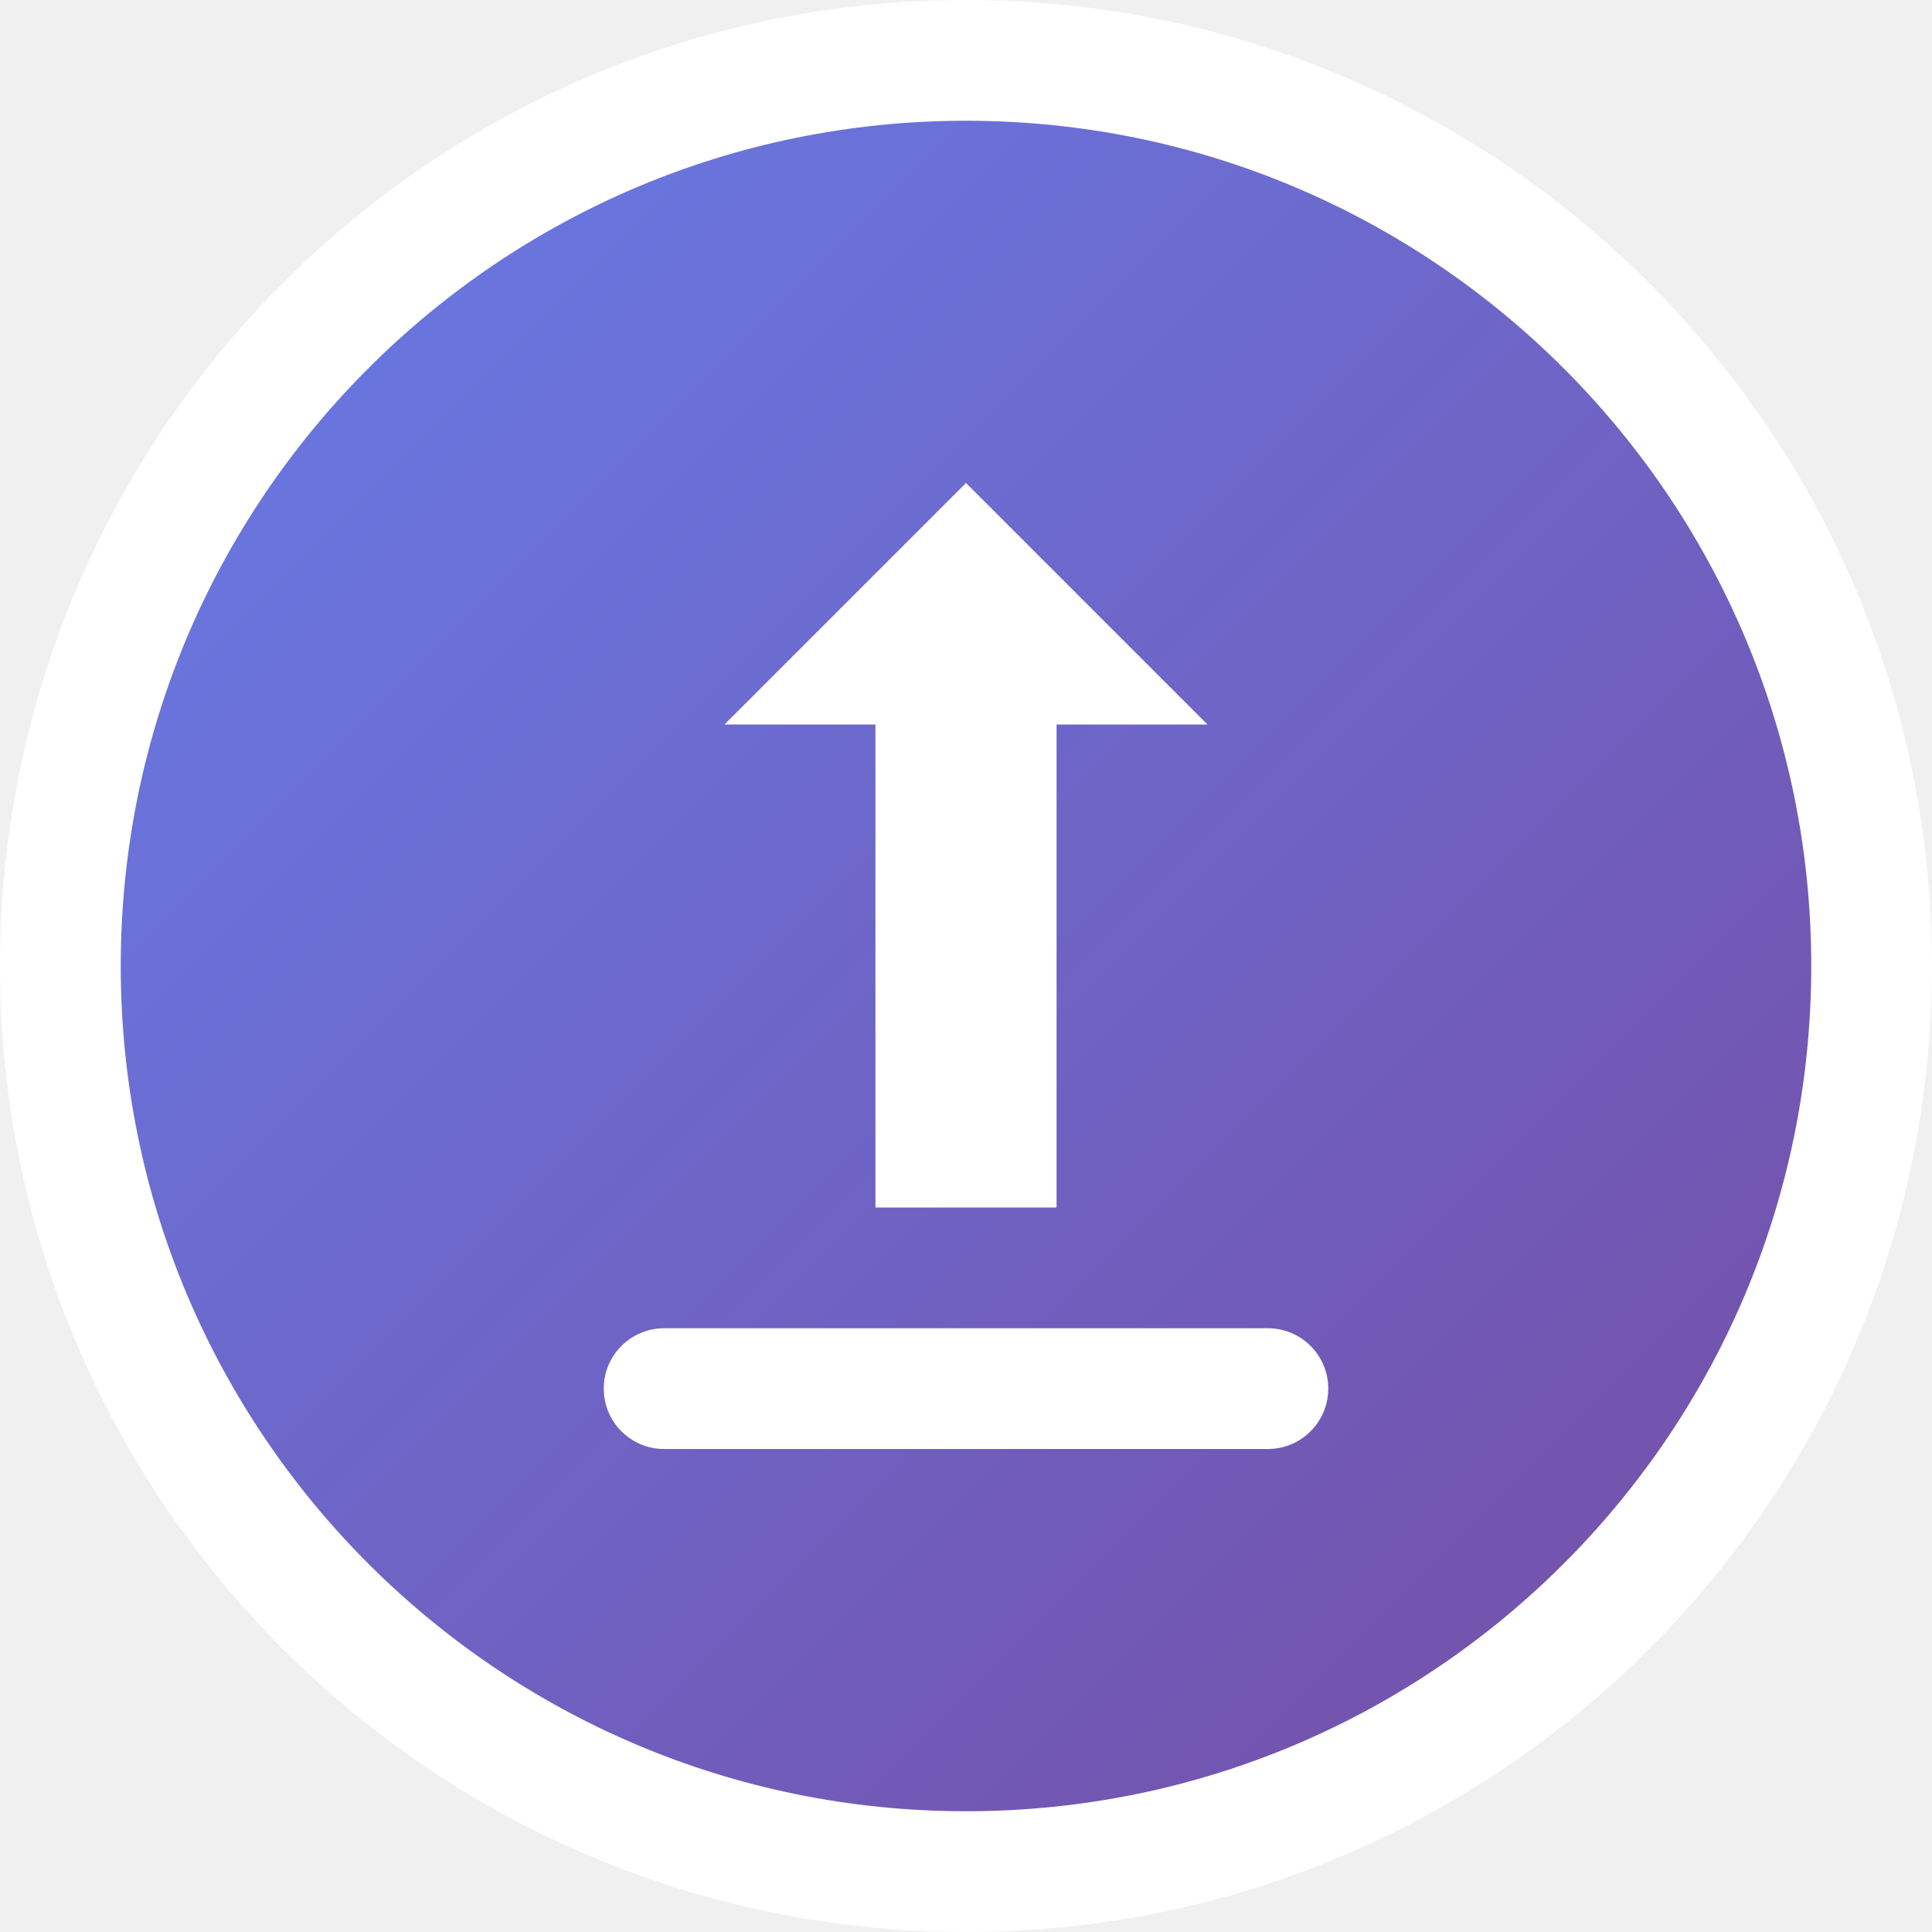
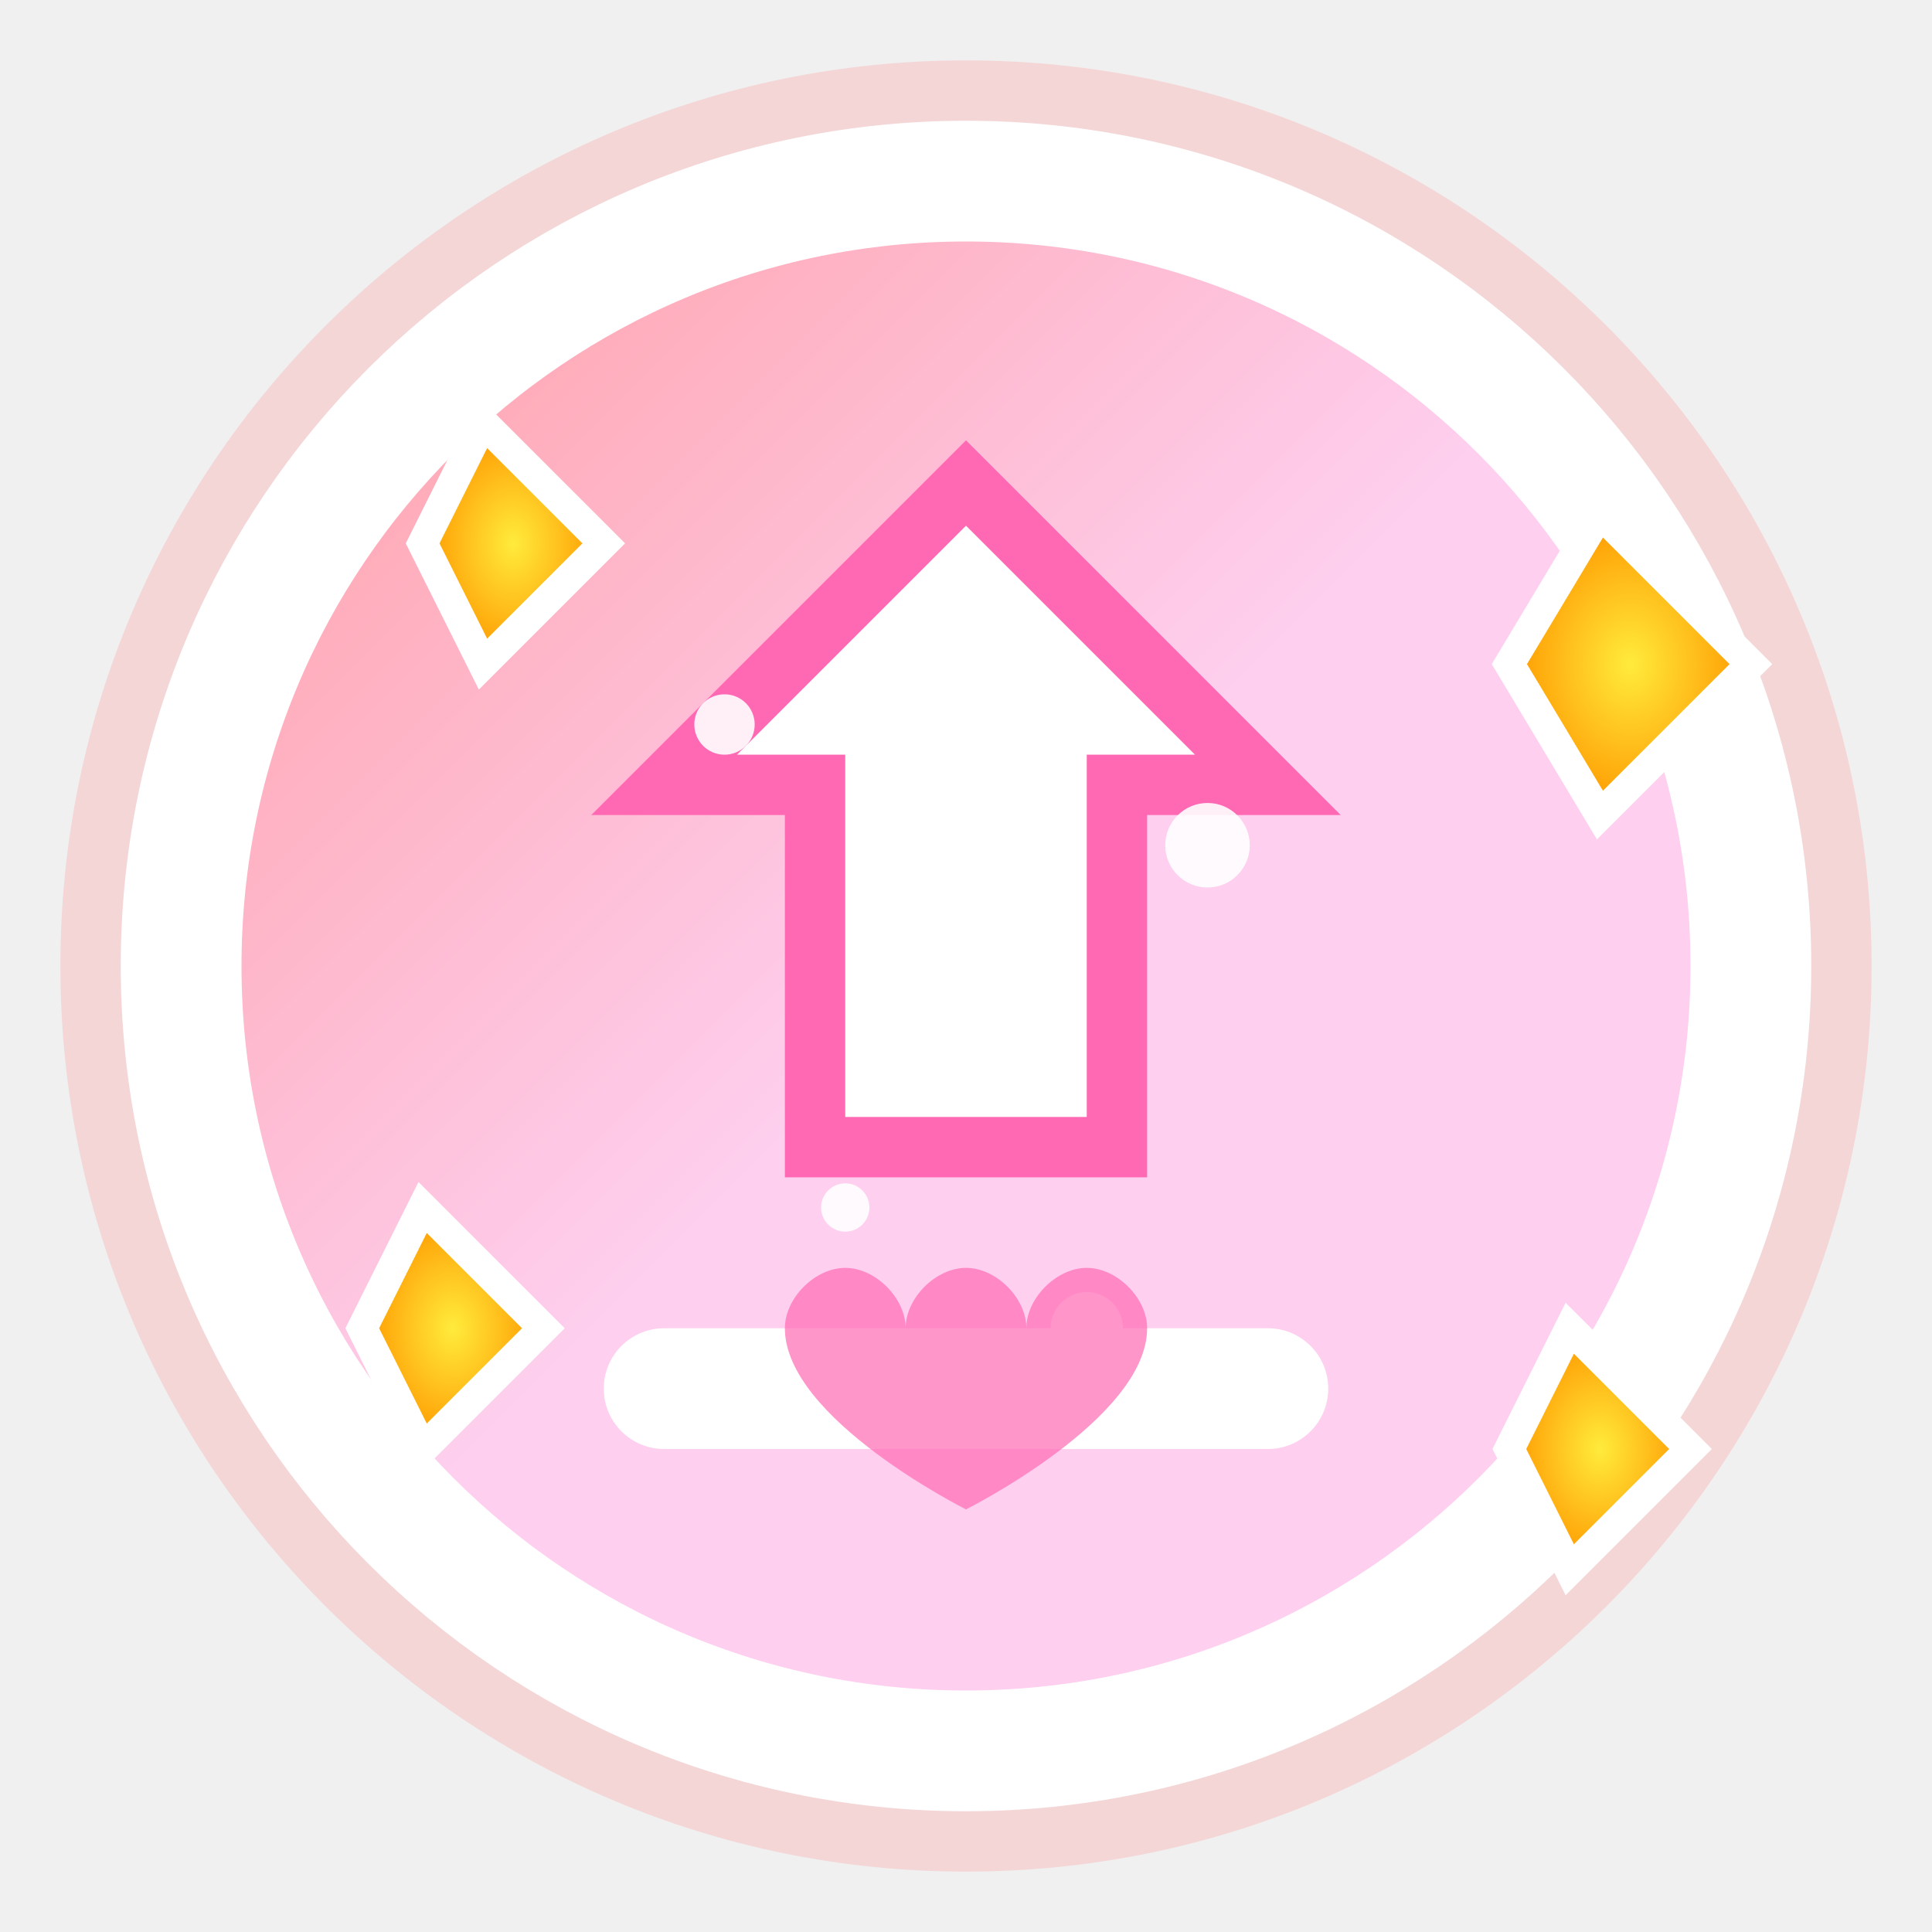
<svg xmlns="http://www.w3.org/2000/svg" width="32" height="32" viewBox="0 0 32 32" fill="none">
  <defs>
-     <linearGradient id="grad" x1="0%" y1="0%" x2="100%" y2="100%">
-       <stop offset="0%" style="stop-color:#667eea;stop-opacity:1" />
-       <stop offset="100%" style="stop-color:#764ba2;stop-opacity:1" />
+     <linearGradient id="magicGrad" x1="0%" y1="0%" x2="100%" y2="100%">
+       <stop offset="0%" style="stop-color:#ff9a9e;stop-opacity:1" />
+       <stop offset="50%" style="stop-color:#fecfef;stop-opacity:1" />
+       <stop offset="100%" style="stop-color:#fecfef;stop-opacity:1" />
    </linearGradient>
+     <radialGradient id="starGrad" cx="50%" cy="50%" r="50%">
+       <stop offset="0%" style="stop-color:#ffeb3b;stop-opacity:1" />
+       <stop offset="100%" style="stop-color:#ff9800;stop-opacity:1" />
+     </radialGradient>
  </defs>
-   <circle cx="16" cy="16" r="15" fill="url(#grad)" stroke="#ffffff" stroke-width="2" />
-   <path d="M16 8 L12 12 L14.5 12 L14.5 20 L17.5 20 L17.5 12 L20 12 Z" fill="white" />
+   <circle cx="16" cy="16" r="15" fill="#ff9a9e" opacity="0.3" />
+   <circle cx="16" cy="16" r="13" fill="url(#magicGrad)" stroke="#ffffff" stroke-width="2" />
+   <g fill="url(#starGrad)" stroke="#ffffff" stroke-width="0.5">
+     <path d="M7 9 L8 11 L10 9 L8 7 Z" />
+     <path d="M25 11 L26.5 13.5 L29 11 L26.5 8.5 Z" />
+     <path d="M6 22 L7 24 L9 22 L7 20 Z" />
+     <path d="M25 24 L26 26 L28 24 L26 22 Z" />
+   </g>
+   <g fill="white" stroke="#ff69b4" stroke-width="1">
+     <path d="M16 8 L11 13 L13.5 13 L13.5 19 L18.5 19 L18.5 13 L21 13 Z" />
+   </g>
+   <g fill="white" opacity="0.9">
+     <circle cx="12" cy="12" r="0.5" />
+     <circle cx="20" cy="14" r="0.7" />
+     <circle cx="14" cy="20" r="0.4" />
+     <circle cx="18" cy="22" r="0.6" />
+   </g>
  <rect x="10" y="22" width="12" height="2" rx="1" fill="white" />
+   <path d="M16 25 C16 25 13 23.5 13 22 C13 21.5 13.5 21 14 21 C14.5 21 15 21.5 15 22 C15 21.5 15.5 21 16 21 C16.5 21 17 21.5 17 22 C17 21.5 17.5 21 18 21 C18.5 21 19 21.5 19 22 C19 23.5 16 25 16 25 Z" fill="#ff69b4" opacity="0.7" />
</svg>
